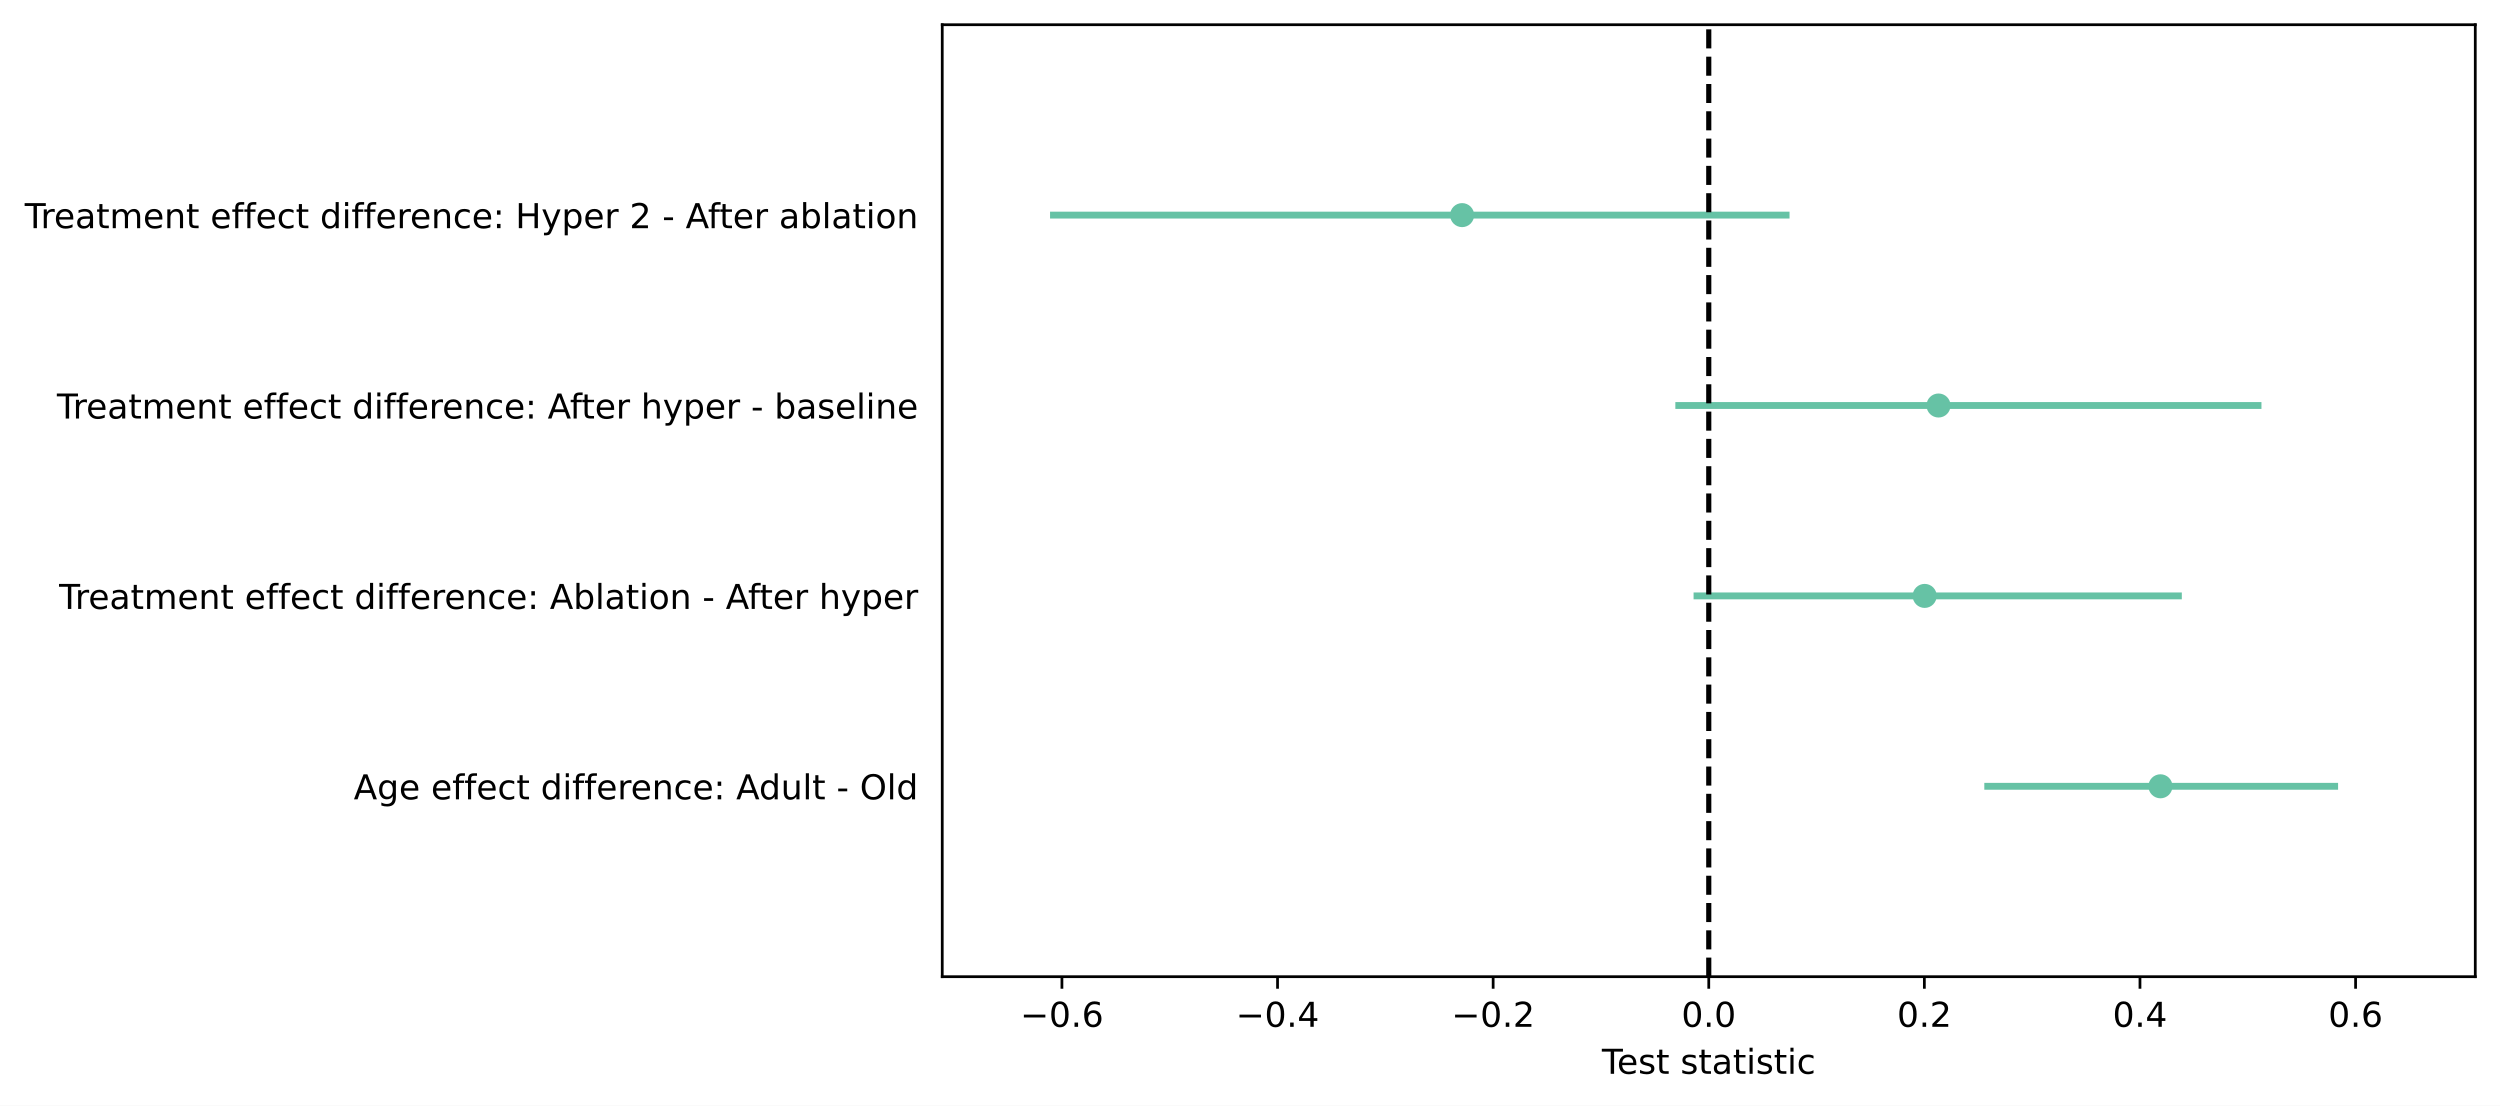
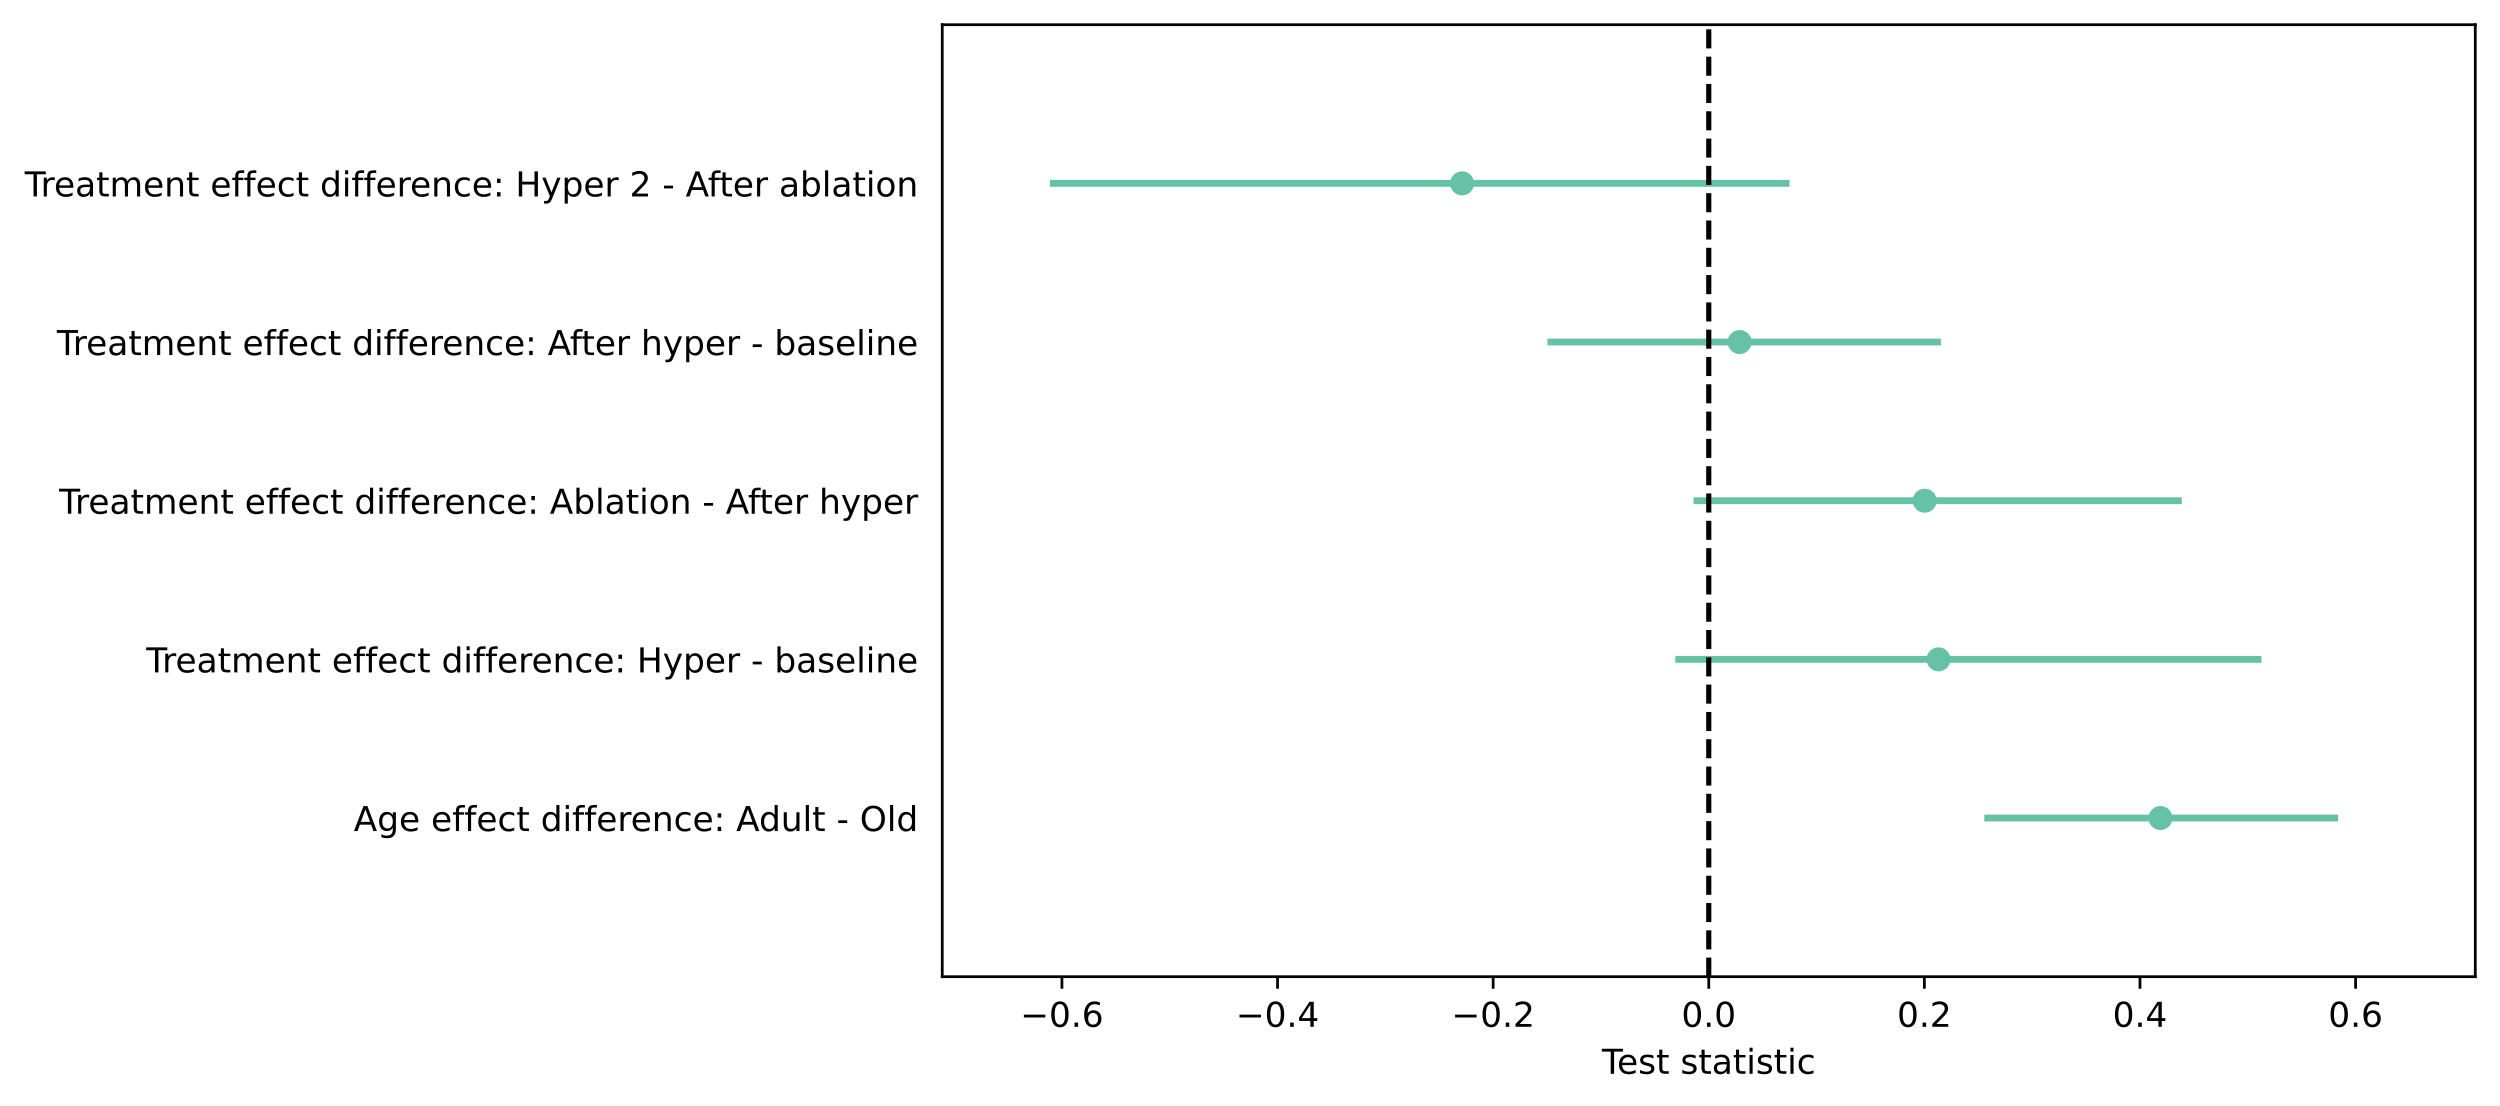
<svg xmlns="http://www.w3.org/2000/svg" xmlns:xlink="http://www.w3.org/1999/xlink" width="727.969pt" height="321.956pt" viewBox="0 0 727.969 321.956" version="1.1">
  <defs>
    <style type="text/css">*{stroke-linejoin: round; stroke-linecap: butt}</style>
  </defs>
  <g id="figure_1">
    <g id="patch_1">
      <path d="M 0 321.956  L 727.969 321.956  L 727.969 0  L 0 0  z " style="fill: #ffffff" />
    </g>
    <g id="axes_1">
      <g id="patch_2">
        <path d="M 274.369 284.4  L 720.769 284.4  L 720.769 7.2  L 274.369 7.2  z " style="fill: #ffffff" />
      </g>
      <g id="matplotlib.axis_1">
        <g id="xtick_1">
          <g id="line2d_1">
            <defs>
-               <path id="m5b03b9fa6b" d="M 0 0  L 0 3.5  " style="stroke: #000000; stroke-width: 0.8" />
+               <path id="m864c9398cb" d="M 0 0  L 0 3.5  " style="stroke: #000000; stroke-width: 0.8" />
            </defs>
            <g>
-               <use xlink:href="#m5b03b9fa6b" x="309.221" y="284.4" style="stroke: #000000; stroke-width: 0.8" />
+               <use xlink:href="#m864c9398cb" x="309.221" y="284.4" style="stroke: #000000; stroke-width: 0.8" />
            </g>
          </g>
          <g id="text_1">
            <g transform="translate(297.0792 298.9984) scale(0.1 -0.1)">
              <defs>
                <path id="DejaVuSans-2212" d="M 678 2272  L 4684 2272  L 4684 1741  L 678 1741  L 678 2272  z " transform="scale(0.015625)" />
                <path id="DejaVuSans-30" d="M 2034 4250  Q 1547 4250 1301 3770  Q 1056 3291 1056 2328  Q 1056 1369 1301 889  Q 1547 409 2034 409  Q 2525 409 2770 889  Q 3016 1369 3016 2328  Q 3016 3291 2770 3770  Q 2525 4250 2034 4250  z M 2034 4750  Q 2819 4750 3233 4129  Q 3647 3509 3647 2328  Q 3647 1150 3233 529  Q 2819 -91 2034 -91  Q 1250 -91 836 529  Q 422 1150 422 2328  Q 422 3509 836 4129  Q 1250 4750 2034 4750  z " transform="scale(0.015625)" />
                <path id="DejaVuSans-2e" d="M 684 794  L 1344 794  L 1344 0  L 684 0  L 684 794  z " transform="scale(0.015625)" />
                <path id="DejaVuSans-36" d="M 2113 2584  Q 1688 2584 1439 2293  Q 1191 2003 1191 1497  Q 1191 994 1439 701  Q 1688 409 2113 409  Q 2538 409 2786 701  Q 3034 994 3034 1497  Q 3034 2003 2786 2293  Q 2538 2584 2113 2584  z M 3366 4563  L 3366 3988  Q 3128 4100 2886 4159  Q 2644 4219 2406 4219  Q 1781 4219 1451 3797  Q 1122 3375 1075 2522  Q 1259 2794 1537 2939  Q 1816 3084 2150 3084  Q 2853 3084 3261 2657  Q 3669 2231 3669 1497  Q 3669 778 3244 343  Q 2819 -91 2113 -91  Q 1303 -91 875 529  Q 447 1150 447 2328  Q 447 3434 972 4092  Q 1497 4750 2381 4750  Q 2619 4750 2861 4703  Q 3103 4656 3366 4563  z " transform="scale(0.015625)" />
              </defs>
              <use xlink:href="#DejaVuSans-2212" />
              <use xlink:href="#DejaVuSans-30" x="83.789" />
              <use xlink:href="#DejaVuSans-2e" x="147.412" />
              <use xlink:href="#DejaVuSans-36" x="179.199" />
            </g>
          </g>
        </g>
        <g id="xtick_2">
          <g id="line2d_2">
            <g>
-               <use xlink:href="#m5b03b9fa6b" x="372.003" y="284.4" style="stroke: #000000; stroke-width: 0.8" />
+               <use xlink:href="#m864c9398cb" x="372.003" y="284.4" style="stroke: #000000; stroke-width: 0.8" />
            </g>
          </g>
          <g id="text_2">
            <g transform="translate(359.8619 298.9984) scale(0.1 -0.1)">
              <defs>
                <path id="DejaVuSans-34" d="M 2419 4116  L 825 1625  L 2419 1625  L 2419 4116  z M 2253 4666  L 3047 4666  L 3047 1625  L 3713 1625  L 3713 1100  L 3047 1100  L 3047 0  L 2419 0  L 2419 1100  L 313 1100  L 313 1709  L 2253 4666  z " transform="scale(0.015625)" />
              </defs>
              <use xlink:href="#DejaVuSans-2212" />
              <use xlink:href="#DejaVuSans-30" x="83.789" />
              <use xlink:href="#DejaVuSans-2e" x="147.412" />
              <use xlink:href="#DejaVuSans-34" x="179.199" />
            </g>
          </g>
        </g>
        <g id="xtick_3">
          <g id="line2d_3">
            <g>
-               <use xlink:href="#m5b03b9fa6b" x="434.786" y="284.4" style="stroke: #000000; stroke-width: 0.8" />
+               <use xlink:href="#m864c9398cb" x="434.786" y="284.4" style="stroke: #000000; stroke-width: 0.8" />
            </g>
          </g>
          <g id="text_3">
            <g transform="translate(422.6446 298.9984) scale(0.1 -0.1)">
              <defs>
                <path id="DejaVuSans-32" d="M 1228 531  L 3431 531  L 3431 0  L 469 0  L 469 531  Q 828 903 1448 1529  Q 2069 2156 2228 2338  Q 2531 2678 2651 2914  Q 2772 3150 2772 3378  Q 2772 3750 2511 3984  Q 2250 4219 1831 4219  Q 1534 4219 1204 4116  Q 875 4013 500 3803  L 500 4441  Q 881 4594 1212 4672  Q 1544 4750 1819 4750  Q 2544 4750 2975 4387  Q 3406 4025 3406 3419  Q 3406 3131 3298 2873  Q 3191 2616 2906 2266  Q 2828 2175 2409 1742  Q 1991 1309 1228 531  z " transform="scale(0.015625)" />
              </defs>
              <use xlink:href="#DejaVuSans-2212" />
              <use xlink:href="#DejaVuSans-30" x="83.789" />
              <use xlink:href="#DejaVuSans-2e" x="147.412" />
              <use xlink:href="#DejaVuSans-32" x="179.199" />
            </g>
          </g>
        </g>
        <g id="xtick_4">
          <g id="line2d_4">
            <g>
-               <use xlink:href="#m5b03b9fa6b" x="497.569" y="284.4" style="stroke: #000000; stroke-width: 0.8" />
+               <use xlink:href="#m864c9398cb" x="497.569" y="284.4" style="stroke: #000000; stroke-width: 0.8" />
            </g>
          </g>
          <g id="text_4">
            <g transform="translate(489.6172 298.9984) scale(0.1 -0.1)">
              <use xlink:href="#DejaVuSans-30" />
              <use xlink:href="#DejaVuSans-2e" x="63.623" />
              <use xlink:href="#DejaVuSans-30" x="95.41" />
            </g>
          </g>
        </g>
        <g id="xtick_5">
          <g id="line2d_5">
            <g>
-               <use xlink:href="#m5b03b9fa6b" x="560.351" y="284.4" style="stroke: #000000; stroke-width: 0.8" />
+               <use xlink:href="#m864c9398cb" x="560.351" y="284.4" style="stroke: #000000; stroke-width: 0.8" />
            </g>
          </g>
          <g id="text_5">
            <g transform="translate(552.3999 298.9984) scale(0.1 -0.1)">
              <use xlink:href="#DejaVuSans-30" />
              <use xlink:href="#DejaVuSans-2e" x="63.623" />
              <use xlink:href="#DejaVuSans-32" x="95.41" />
            </g>
          </g>
        </g>
        <g id="xtick_6">
          <g id="line2d_6">
            <g>
-               <use xlink:href="#m5b03b9fa6b" x="623.134" y="284.4" style="stroke: #000000; stroke-width: 0.8" />
+               <use xlink:href="#m864c9398cb" x="623.134" y="284.4" style="stroke: #000000; stroke-width: 0.8" />
            </g>
          </g>
          <g id="text_6">
            <g transform="translate(615.1826 298.9984) scale(0.1 -0.1)">
              <use xlink:href="#DejaVuSans-30" />
              <use xlink:href="#DejaVuSans-2e" x="63.623" />
              <use xlink:href="#DejaVuSans-34" x="95.41" />
            </g>
          </g>
        </g>
        <g id="xtick_7">
          <g id="line2d_7">
            <g>
-               <use xlink:href="#m5b03b9fa6b" x="685.917" y="284.4" style="stroke: #000000; stroke-width: 0.8" />
+               <use xlink:href="#m864c9398cb" x="685.917" y="284.4" style="stroke: #000000; stroke-width: 0.8" />
            </g>
          </g>
          <g id="text_7">
            <g transform="translate(677.9654 298.9984) scale(0.1 -0.1)">
              <use xlink:href="#DejaVuSans-30" />
              <use xlink:href="#DejaVuSans-2e" x="63.623" />
              <use xlink:href="#DejaVuSans-36" x="95.41" />
            </g>
          </g>
        </g>
        <g id="text_8">
          <g transform="translate(466.4531 312.6766) scale(0.1 -0.1)">
            <defs>
              <path id="DejaVuSans-54" d="M -19 4666  L 3928 4666  L 3928 4134  L 2272 4134  L 2272 0  L 1638 0  L 1638 4134  L -19 4134  L -19 4666  z " transform="scale(0.015625)" />
              <path id="DejaVuSans-65" d="M 3597 1894  L 3597 1613  L 953 1613  Q 991 1019 1311 708  Q 1631 397 2203 397  Q 2534 397 2845 478  Q 3156 559 3463 722  L 3463 178  Q 3153 47 2828 -22  Q 2503 -91 2169 -91  Q 1331 -91 842 396  Q 353 884 353 1716  Q 353 2575 817 3079  Q 1281 3584 2069 3584  Q 2775 3584 3186 3129  Q 3597 2675 3597 1894  z M 3022 2063  Q 3016 2534 2758 2815  Q 2500 3097 2075 3097  Q 1594 3097 1305 2825  Q 1016 2553 972 2059  L 3022 2063  z " transform="scale(0.015625)" />
              <path id="DejaVuSans-73" d="M 2834 3397  L 2834 2853  Q 2591 2978 2328 3040  Q 2066 3103 1784 3103  Q 1356 3103 1142 2972  Q 928 2841 928 2578  Q 928 2378 1081 2264  Q 1234 2150 1697 2047  L 1894 2003  Q 2506 1872 2764 1633  Q 3022 1394 3022 966  Q 3022 478 2636 193  Q 2250 -91 1575 -91  Q 1294 -91 989 -36  Q 684 19 347 128  L 347 722  Q 666 556 975 473  Q 1284 391 1588 391  Q 1994 391 2212 530  Q 2431 669 2431 922  Q 2431 1156 2273 1281  Q 2116 1406 1581 1522  L 1381 1569  Q 847 1681 609 1914  Q 372 2147 372 2553  Q 372 3047 722 3315  Q 1072 3584 1716 3584  Q 2034 3584 2315 3537  Q 2597 3491 2834 3397  z " transform="scale(0.015625)" />
              <path id="DejaVuSans-74" d="M 1172 4494  L 1172 3500  L 2356 3500  L 2356 3053  L 1172 3053  L 1172 1153  Q 1172 725 1289 603  Q 1406 481 1766 481  L 2356 481  L 2356 0  L 1766 0  Q 1100 0 847 248  Q 594 497 594 1153  L 594 3053  L 172 3053  L 172 3500  L 594 3500  L 594 4494  L 1172 4494  z " transform="scale(0.015625)" />
              <path id="DejaVuSans-20" transform="scale(0.015625)" />
              <path id="DejaVuSans-61" d="M 2194 1759  Q 1497 1759 1228 1600  Q 959 1441 959 1056  Q 959 750 1161 570  Q 1363 391 1709 391  Q 2188 391 2477 730  Q 2766 1069 2766 1631  L 2766 1759  L 2194 1759  z M 3341 1997  L 3341 0  L 2766 0  L 2766 531  Q 2569 213 2275 61  Q 1981 -91 1556 -91  Q 1019 -91 701 211  Q 384 513 384 1019  Q 384 1609 779 1909  Q 1175 2209 1959 2209  L 2766 2209  L 2766 2266  Q 2766 2663 2505 2880  Q 2244 3097 1772 3097  Q 1472 3097 1187 3025  Q 903 2953 641 2809  L 641 3341  Q 956 3463 1253 3523  Q 1550 3584 1831 3584  Q 2591 3584 2966 3190  Q 3341 2797 3341 1997  z " transform="scale(0.015625)" />
              <path id="DejaVuSans-69" d="M 603 3500  L 1178 3500  L 1178 0  L 603 0  L 603 3500  z M 603 4863  L 1178 4863  L 1178 4134  L 603 4134  L 603 4863  z " transform="scale(0.015625)" />
              <path id="DejaVuSans-63" d="M 3122 3366  L 3122 2828  Q 2878 2963 2633 3030  Q 2388 3097 2138 3097  Q 1578 3097 1268 2742  Q 959 2388 959 1747  Q 959 1106 1268 751  Q 1578 397 2138 397  Q 2388 397 2633 464  Q 2878 531 3122 666  L 3122 134  Q 2881 22 2623 -34  Q 2366 -91 2075 -91  Q 1284 -91 818 406  Q 353 903 353 1747  Q 353 2603 823 3093  Q 1294 3584 2113 3584  Q 2378 3584 2631 3529  Q 2884 3475 3122 3366  z " transform="scale(0.015625)" />
            </defs>
            <use xlink:href="#DejaVuSans-54" />
            <use xlink:href="#DejaVuSans-65" x="44.084" />
            <use xlink:href="#DejaVuSans-73" x="105.607" />
            <use xlink:href="#DejaVuSans-74" x="157.707" />
            <use xlink:href="#DejaVuSans-20" x="196.916" />
            <use xlink:href="#DejaVuSans-73" x="228.703" />
            <use xlink:href="#DejaVuSans-74" x="280.803" />
            <use xlink:href="#DejaVuSans-61" x="320.012" />
            <use xlink:href="#DejaVuSans-74" x="381.291" />
            <use xlink:href="#DejaVuSans-69" x="420.5" />
            <use xlink:href="#DejaVuSans-73" x="448.283" />
            <use xlink:href="#DejaVuSans-74" x="500.383" />
            <use xlink:href="#DejaVuSans-69" x="539.592" />
            <use xlink:href="#DejaVuSans-63" x="567.375" />
          </g>
        </g>
      </g>
      <g id="matplotlib.axis_2">
        <g id="ytick_1" />
        <g id="ytick_2">
          <g id="text_9">
-             <g transform="translate(102.9969 232.7592) scale(0.1 -0.1)">
+             <g transform="translate(102.9969 241.9992) scale(0.1 -0.1)">
              <defs>
                <path id="DejaVuSans-41" d="M 2188 4044  L 1331 1722  L 3047 1722  L 2188 4044  z M 1831 4666  L 2547 4666  L 4325 0  L 3669 0  L 3244 1197  L 1141 1197  L 716 0  L 50 0  L 1831 4666  z " transform="scale(0.015625)" />
                <path id="DejaVuSans-67" d="M 2906 1791  Q 2906 2416 2648 2759  Q 2391 3103 1925 3103  Q 1463 3103 1205 2759  Q 947 2416 947 1791  Q 947 1169 1205 825  Q 1463 481 1925 481  Q 2391 481 2648 825  Q 2906 1169 2906 1791  z M 3481 434  Q 3481 -459 3084 -895  Q 2688 -1331 1869 -1331  Q 1566 -1331 1297 -1286  Q 1028 -1241 775 -1147  L 775 -588  Q 1028 -725 1275 -790  Q 1522 -856 1778 -856  Q 2344 -856 2625 -561  Q 2906 -266 2906 331  L 2906 616  Q 2728 306 2450 153  Q 2172 0 1784 0  Q 1141 0 747 490  Q 353 981 353 1791  Q 353 2603 747 3093  Q 1141 3584 1784 3584  Q 2172 3584 2450 3431  Q 2728 3278 2906 2969  L 2906 3500  L 3481 3500  L 3481 434  z " transform="scale(0.015625)" />
                <path id="DejaVuSans-66" d="M 2375 4863  L 2375 4384  L 1825 4384  Q 1516 4384 1395 4259  Q 1275 4134 1275 3809  L 1275 3500  L 2222 3500  L 2222 3053  L 1275 3053  L 1275 0  L 697 0  L 697 3053  L 147 3053  L 147 3500  L 697 3500  L 697 3744  Q 697 4328 969 4595  Q 1241 4863 1831 4863  L 2375 4863  z " transform="scale(0.015625)" />
                <path id="DejaVuSans-64" d="M 2906 2969  L 2906 4863  L 3481 4863  L 3481 0  L 2906 0  L 2906 525  Q 2725 213 2448 61  Q 2172 -91 1784 -91  Q 1150 -91 751 415  Q 353 922 353 1747  Q 353 2572 751 3078  Q 1150 3584 1784 3584  Q 2172 3584 2448 3432  Q 2725 3281 2906 2969  z M 947 1747  Q 947 1113 1208 752  Q 1469 391 1925 391  Q 2381 391 2643 752  Q 2906 1113 2906 1747  Q 2906 2381 2643 2742  Q 2381 3103 1925 3103  Q 1469 3103 1208 2742  Q 947 2381 947 1747  z " transform="scale(0.015625)" />
                <path id="DejaVuSans-72" d="M 2631 2963  Q 2534 3019 2420 3045  Q 2306 3072 2169 3072  Q 1681 3072 1420 2755  Q 1159 2438 1159 1844  L 1159 0  L 581 0  L 581 3500  L 1159 3500  L 1159 2956  Q 1341 3275 1631 3429  Q 1922 3584 2338 3584  Q 2397 3584 2469 3576  Q 2541 3569 2628 3553  L 2631 2963  z " transform="scale(0.015625)" />
                <path id="DejaVuSans-6e" d="M 3513 2113  L 3513 0  L 2938 0  L 2938 2094  Q 2938 2591 2744 2837  Q 2550 3084 2163 3084  Q 1697 3084 1428 2787  Q 1159 2491 1159 1978  L 1159 0  L 581 0  L 581 3500  L 1159 3500  L 1159 2956  Q 1366 3272 1645 3428  Q 1925 3584 2291 3584  Q 2894 3584 3203 3211  Q 3513 2838 3513 2113  z " transform="scale(0.015625)" />
                <path id="DejaVuSans-3a" d="M 750 794  L 1409 794  L 1409 0  L 750 0  L 750 794  z M 750 3309  L 1409 3309  L 1409 2516  L 750 2516  L 750 3309  z " transform="scale(0.015625)" />
                <path id="DejaVuSans-75" d="M 544 1381  L 544 3500  L 1119 3500  L 1119 1403  Q 1119 906 1312 657  Q 1506 409 1894 409  Q 2359 409 2629 706  Q 2900 1003 2900 1516  L 2900 3500  L 3475 3500  L 3475 0  L 2900 0  L 2900 538  Q 2691 219 2414 64  Q 2138 -91 1772 -91  Q 1169 -91 856 284  Q 544 659 544 1381  z M 1991 3584  L 1991 3584  z " transform="scale(0.015625)" />
                <path id="DejaVuSans-6c" d="M 603 4863  L 1178 4863  L 1178 0  L 603 0  L 603 4863  z " transform="scale(0.015625)" />
                <path id="DejaVuSans-2d" d="M 313 2009  L 1997 2009  L 1997 1497  L 313 1497  L 313 2009  z " transform="scale(0.015625)" />
                <path id="DejaVuSans-4f" d="M 2522 4238  Q 1834 4238 1429 3725  Q 1025 3213 1025 2328  Q 1025 1447 1429 934  Q 1834 422 2522 422  Q 3209 422 3611 934  Q 4013 1447 4013 2328  Q 4013 3213 3611 3725  Q 3209 4238 2522 4238  z M 2522 4750  Q 3503 4750 4090 4092  Q 4678 3434 4678 2328  Q 4678 1225 4090 567  Q 3503 -91 2522 -91  Q 1538 -91 948 565  Q 359 1222 359 2328  Q 359 3434 948 4092  Q 1538 4750 2522 4750  z " transform="scale(0.015625)" />
              </defs>
              <use xlink:href="#DejaVuSans-41" />
              <use xlink:href="#DejaVuSans-67" x="68.408" />
              <use xlink:href="#DejaVuSans-65" x="131.885" />
              <use xlink:href="#DejaVuSans-20" x="193.408" />
              <use xlink:href="#DejaVuSans-65" x="225.195" />
              <use xlink:href="#DejaVuSans-66" x="286.719" />
              <use xlink:href="#DejaVuSans-66" x="321.924" />
              <use xlink:href="#DejaVuSans-65" x="357.129" />
              <use xlink:href="#DejaVuSans-63" x="418.652" />
              <use xlink:href="#DejaVuSans-74" x="473.633" />
              <use xlink:href="#DejaVuSans-20" x="512.842" />
              <use xlink:href="#DejaVuSans-64" x="544.629" />
              <use xlink:href="#DejaVuSans-69" x="608.105" />
              <use xlink:href="#DejaVuSans-66" x="635.889" />
              <use xlink:href="#DejaVuSans-66" x="671.094" />
              <use xlink:href="#DejaVuSans-65" x="706.299" />
              <use xlink:href="#DejaVuSans-72" x="767.822" />
              <use xlink:href="#DejaVuSans-65" x="806.686" />
              <use xlink:href="#DejaVuSans-6e" x="868.209" />
              <use xlink:href="#DejaVuSans-63" x="931.588" />
              <use xlink:href="#DejaVuSans-65" x="986.568" />
              <use xlink:href="#DejaVuSans-3a" x="1048.092" />
              <use xlink:href="#DejaVuSans-20" x="1081.783" />
              <use xlink:href="#DejaVuSans-41" x="1113.57" />
              <use xlink:href="#DejaVuSans-64" x="1180.229" />
              <use xlink:href="#DejaVuSans-75" x="1243.705" />
              <use xlink:href="#DejaVuSans-6c" x="1307.084" />
              <use xlink:href="#DejaVuSans-74" x="1334.867" />
              <use xlink:href="#DejaVuSans-20" x="1374.076" />
              <use xlink:href="#DejaVuSans-2d" x="1405.863" />
              <use xlink:href="#DejaVuSans-20" x="1441.947" />
              <use xlink:href="#DejaVuSans-4f" x="1473.734" />
              <use xlink:href="#DejaVuSans-6c" x="1552.445" />
              <use xlink:href="#DejaVuSans-64" x="1580.229" />
            </g>
          </g>
        </g>
        <g id="ytick_3">
          <g id="text_10">
-             <g transform="translate(17.21094 177.3192) scale(0.1 -0.1)">
+             <g transform="translate(42.57812 195.7992) scale(0.1 -0.1)">
              <defs>
                <path id="DejaVuSans-6d" d="M 3328 2828  Q 3544 3216 3844 3400  Q 4144 3584 4550 3584  Q 5097 3584 5394 3201  Q 5691 2819 5691 2113  L 5691 0  L 5113 0  L 5113 2094  Q 5113 2597 4934 2840  Q 4756 3084 4391 3084  Q 3944 3084 3684 2787  Q 3425 2491 3425 1978  L 3425 0  L 2847 0  L 2847 2094  Q 2847 2600 2669 2842  Q 2491 3084 2119 3084  Q 1678 3084 1418 2786  Q 1159 2488 1159 1978  L 1159 0  L 581 0  L 581 3500  L 1159 3500  L 1159 2956  Q 1356 3278 1631 3431  Q 1906 3584 2284 3584  Q 2666 3584 2933 3390  Q 3200 3197 3328 2828  z " transform="scale(0.015625)" />
+                 <path id="DejaVuSans-48" d="M 628 4666  L 1259 4666  L 1259 2753  L 3553 2753  L 3553 4666  L 4184 4666  L 4184 0  L 3553 0  L 3553 2222  L 1259 2222  L 1259 0  L 628 0  L 628 4666  z " transform="scale(0.015625)" />
+                 <path id="DejaVuSans-79" d="M 2059 -325  Q 1816 -950 1584 -1140  Q 1353 -1331 966 -1331  L 506 -1331  L 506 -850  L 844 -850  Q 1081 -850 1212 -737  Q 1344 -625 1503 -206  L 1606 56  L 191 3500  L 800 3500  L 1894 763  L 2988 3500  L 3597 3500  L 2059 -325  z " transform="scale(0.015625)" />
+                 <path id="DejaVuSans-70" d="M 1159 525  L 1159 -1331  L 581 -1331  L 581 3500  L 1159 3500  L 1159 2969  Q 1341 3281 1617 3432  Q 1894 3584 2278 3584  Q 2916 3584 3314 3078  Q 3713 2572 3713 1747  Q 3713 922 3314 415  Q 2916 -91 2278 -91  Q 1894 -91 1617 61  Q 1341 213 1159 525  z M 3116 1747  Q 3116 2381 2855 2742  Q 2594 3103 2138 3103  Q 1681 3103 1420 2742  Q 1159 2381 1159 1747  Q 1159 1113 1420 752  Q 1681 391 2138 391  Q 2594 391 2855 752  Q 3116 1113 3116 1747  z " transform="scale(0.015625)" />
                <path id="DejaVuSans-62" d="M 3116 1747  Q 3116 2381 2855 2742  Q 2594 3103 2138 3103  Q 1681 3103 1420 2742  Q 1159 2381 1159 1747  Q 1159 1113 1420 752  Q 1681 391 2138 391  Q 2594 391 2855 752  Q 3116 1113 3116 1747  z M 1159 2969  Q 1341 3281 1617 3432  Q 1894 3584 2278 3584  Q 2916 3584 3314 3078  Q 3713 2572 3713 1747  Q 3713 922 3314 415  Q 2916 -91 2278 -91  Q 1894 -91 1617 61  Q 1341 213 1159 525  L 1159 0  L 581 0  L 581 4863  L 1159 4863  L 1159 2969  z " transform="scale(0.015625)" />
+               </defs>
+               <use xlink:href="#DejaVuSans-54" />
+               <use xlink:href="#DejaVuSans-72" x="46.334" />
+               <use xlink:href="#DejaVuSans-65" x="85.197" />
+               <use xlink:href="#DejaVuSans-61" x="146.721" />
+               <use xlink:href="#DejaVuSans-74" x="208" />
+               <use xlink:href="#DejaVuSans-6d" x="247.209" />
+               <use xlink:href="#DejaVuSans-65" x="344.621" />
+               <use xlink:href="#DejaVuSans-6e" x="406.145" />
+               <use xlink:href="#DejaVuSans-74" x="469.523" />
+               <use xlink:href="#DejaVuSans-20" x="508.732" />
+               <use xlink:href="#DejaVuSans-65" x="540.52" />
+               <use xlink:href="#DejaVuSans-66" x="602.043" />
+               <use xlink:href="#DejaVuSans-66" x="637.248" />
+               <use xlink:href="#DejaVuSans-65" x="672.453" />
+               <use xlink:href="#DejaVuSans-63" x="733.977" />
+               <use xlink:href="#DejaVuSans-74" x="788.957" />
+               <use xlink:href="#DejaVuSans-20" x="828.166" />
+               <use xlink:href="#DejaVuSans-64" x="859.953" />
+               <use xlink:href="#DejaVuSans-69" x="923.43" />
+               <use xlink:href="#DejaVuSans-66" x="951.213" />
+               <use xlink:href="#DejaVuSans-66" x="986.418" />
+               <use xlink:href="#DejaVuSans-65" x="1021.623" />
+               <use xlink:href="#DejaVuSans-72" x="1083.146" />
+               <use xlink:href="#DejaVuSans-65" x="1122.01" />
+               <use xlink:href="#DejaVuSans-6e" x="1183.533" />
+               <use xlink:href="#DejaVuSans-63" x="1246.912" />
+               <use xlink:href="#DejaVuSans-65" x="1301.893" />
+               <use xlink:href="#DejaVuSans-3a" x="1363.416" />
+               <use xlink:href="#DejaVuSans-20" x="1397.107" />
+               <use xlink:href="#DejaVuSans-48" x="1428.895" />
+               <use xlink:href="#DejaVuSans-79" x="1504.09" />
+               <use xlink:href="#DejaVuSans-70" x="1563.27" />
+               <use xlink:href="#DejaVuSans-65" x="1626.746" />
+               <use xlink:href="#DejaVuSans-72" x="1688.27" />
+               <use xlink:href="#DejaVuSans-20" x="1729.383" />
+               <use xlink:href="#DejaVuSans-2d" x="1761.17" />
+               <use xlink:href="#DejaVuSans-20" x="1797.254" />
+               <use xlink:href="#DejaVuSans-62" x="1829.041" />
+               <use xlink:href="#DejaVuSans-61" x="1892.518" />
+               <use xlink:href="#DejaVuSans-73" x="1953.797" />
+               <use xlink:href="#DejaVuSans-65" x="2005.896" />
+               <use xlink:href="#DejaVuSans-6c" x="2067.42" />
+               <use xlink:href="#DejaVuSans-69" x="2095.203" />
+               <use xlink:href="#DejaVuSans-6e" x="2122.986" />
+               <use xlink:href="#DejaVuSans-65" x="2186.365" />
+             </g>
+           </g>
+         </g>
+         <g id="ytick_4">
+           <g id="text_11">
+             <g transform="translate(17.21094 149.5992) scale(0.1 -0.1)">
+               <defs>
                <path id="DejaVuSans-6f" d="M 1959 3097  Q 1497 3097 1228 2736  Q 959 2375 959 1747  Q 959 1119 1226 758  Q 1494 397 1959 397  Q 2419 397 2687 759  Q 2956 1122 2956 1747  Q 2956 2369 2687 2733  Q 2419 3097 1959 3097  z M 1959 3584  Q 2709 3584 3137 3096  Q 3566 2609 3566 1747  Q 3566 888 3137 398  Q 2709 -91 1959 -91  Q 1206 -91 779 398  Q 353 888 353 1747  Q 353 2609 779 3096  Q 1206 3584 1959 3584  z " transform="scale(0.015625)" />
                <path id="DejaVuSans-68" d="M 3513 2113  L 3513 0  L 2938 0  L 2938 2094  Q 2938 2591 2744 2837  Q 2550 3084 2163 3084  Q 1697 3084 1428 2787  Q 1159 2491 1159 1978  L 1159 0  L 581 0  L 581 4863  L 1159 4863  L 1159 2956  Q 1366 3272 1645 3428  Q 1925 3584 2291 3584  Q 2894 3584 3203 3211  Q 3513 2838 3513 2113  z " transform="scale(0.015625)" />
-                 <path id="DejaVuSans-79" d="M 2059 -325  Q 1816 -950 1584 -1140  Q 1353 -1331 966 -1331  L 506 -1331  L 506 -850  L 844 -850  Q 1081 -850 1212 -737  Q 1344 -625 1503 -206  L 1606 56  L 191 3500  L 800 3500  L 1894 763  L 2988 3500  L 3597 3500  L 2059 -325  z " transform="scale(0.015625)" />
-                 <path id="DejaVuSans-70" d="M 1159 525  L 1159 -1331  L 581 -1331  L 581 3500  L 1159 3500  L 1159 2969  Q 1341 3281 1617 3432  Q 1894 3584 2278 3584  Q 2916 3584 3314 3078  Q 3713 2572 3713 1747  Q 3713 922 3314 415  Q 2916 -91 2278 -91  Q 1894 -91 1617 61  Q 1341 213 1159 525  z M 3116 1747  Q 3116 2381 2855 2742  Q 2594 3103 2138 3103  Q 1681 3103 1420 2742  Q 1159 2381 1159 1747  Q 1159 1113 1420 752  Q 1681 391 2138 391  Q 2594 391 2855 752  Q 3116 1113 3116 1747  z " transform="scale(0.015625)" />
              </defs>
              <use xlink:href="#DejaVuSans-54" />
              <use xlink:href="#DejaVuSans-72" x="46.334" />
              <use xlink:href="#DejaVuSans-65" x="85.197" />
              <use xlink:href="#DejaVuSans-61" x="146.721" />
              <use xlink:href="#DejaVuSans-74" x="208" />
              <use xlink:href="#DejaVuSans-6d" x="247.209" />
              <use xlink:href="#DejaVuSans-65" x="344.621" />
              <use xlink:href="#DejaVuSans-6e" x="406.145" />
              <use xlink:href="#DejaVuSans-74" x="469.523" />
              <use xlink:href="#DejaVuSans-20" x="508.732" />
              <use xlink:href="#DejaVuSans-65" x="540.52" />
              <use xlink:href="#DejaVuSans-66" x="602.043" />
              <use xlink:href="#DejaVuSans-66" x="637.248" />
              <use xlink:href="#DejaVuSans-65" x="672.453" />
              <use xlink:href="#DejaVuSans-63" x="733.977" />
              <use xlink:href="#DejaVuSans-74" x="788.957" />
              <use xlink:href="#DejaVuSans-20" x="828.166" />
              <use xlink:href="#DejaVuSans-64" x="859.953" />
              <use xlink:href="#DejaVuSans-69" x="923.43" />
              <use xlink:href="#DejaVuSans-66" x="951.213" />
              <use xlink:href="#DejaVuSans-66" x="986.418" />
              <use xlink:href="#DejaVuSans-65" x="1021.623" />
              <use xlink:href="#DejaVuSans-72" x="1083.146" />
              <use xlink:href="#DejaVuSans-65" x="1122.01" />
              <use xlink:href="#DejaVuSans-6e" x="1183.533" />
              <use xlink:href="#DejaVuSans-63" x="1246.912" />
              <use xlink:href="#DejaVuSans-65" x="1301.893" />
              <use xlink:href="#DejaVuSans-3a" x="1363.416" />
              <use xlink:href="#DejaVuSans-20" x="1397.107" />
              <use xlink:href="#DejaVuSans-41" x="1428.895" />
              <use xlink:href="#DejaVuSans-62" x="1497.303" />
              <use xlink:href="#DejaVuSans-6c" x="1560.779" />
              <use xlink:href="#DejaVuSans-61" x="1588.562" />
              <use xlink:href="#DejaVuSans-74" x="1649.842" />
              <use xlink:href="#DejaVuSans-69" x="1689.051" />
              <use xlink:href="#DejaVuSans-6f" x="1716.834" />
              <use xlink:href="#DejaVuSans-6e" x="1778.016" />
              <use xlink:href="#DejaVuSans-20" x="1841.395" />
              <use xlink:href="#DejaVuSans-2d" x="1873.182" />
              <use xlink:href="#DejaVuSans-20" x="1909.266" />
              <use xlink:href="#DejaVuSans-41" x="1941.053" />
              <use xlink:href="#DejaVuSans-66" x="2005.836" />
              <use xlink:href="#DejaVuSans-74" x="2039.291" />
              <use xlink:href="#DejaVuSans-65" x="2078.5" />
              <use xlink:href="#DejaVuSans-72" x="2140.023" />
              <use xlink:href="#DejaVuSans-20" x="2181.137" />
              <use xlink:href="#DejaVuSans-68" x="2212.924" />
              <use xlink:href="#DejaVuSans-79" x="2276.303" />
              <use xlink:href="#DejaVuSans-70" x="2335.482" />
              <use xlink:href="#DejaVuSans-65" x="2398.959" />
              <use xlink:href="#DejaVuSans-72" x="2460.482" />
            </g>
          </g>
        </g>
-         <g id="ytick_4">
-           <g id="text_11">
-             <g transform="translate(16.575 121.8792) scale(0.1 -0.1)">
+         <g id="ytick_5">
+           <g id="text_12">
+             <g transform="translate(16.575 103.3992) scale(0.1 -0.1)">
              <use xlink:href="#DejaVuSans-54" />
              <use xlink:href="#DejaVuSans-72" x="46.334" />
              <use xlink:href="#DejaVuSans-65" x="85.197" />
              <use xlink:href="#DejaVuSans-61" x="146.721" />
              <use xlink:href="#DejaVuSans-74" x="208" />
              <use xlink:href="#DejaVuSans-6d" x="247.209" />
              <use xlink:href="#DejaVuSans-65" x="344.621" />
              <use xlink:href="#DejaVuSans-6e" x="406.145" />
              <use xlink:href="#DejaVuSans-74" x="469.523" />
              <use xlink:href="#DejaVuSans-20" x="508.732" />
              <use xlink:href="#DejaVuSans-65" x="540.52" />
              <use xlink:href="#DejaVuSans-66" x="602.043" />
              <use xlink:href="#DejaVuSans-66" x="637.248" />
              <use xlink:href="#DejaVuSans-65" x="672.453" />
              <use xlink:href="#DejaVuSans-63" x="733.977" />
              <use xlink:href="#DejaVuSans-74" x="788.957" />
              <use xlink:href="#DejaVuSans-20" x="828.166" />
              <use xlink:href="#DejaVuSans-64" x="859.953" />
              <use xlink:href="#DejaVuSans-69" x="923.43" />
              <use xlink:href="#DejaVuSans-66" x="951.213" />
              <use xlink:href="#DejaVuSans-66" x="986.418" />
              <use xlink:href="#DejaVuSans-65" x="1021.623" />
              <use xlink:href="#DejaVuSans-72" x="1083.146" />
              <use xlink:href="#DejaVuSans-65" x="1122.01" />
              <use xlink:href="#DejaVuSans-6e" x="1183.533" />
              <use xlink:href="#DejaVuSans-63" x="1246.912" />
              <use xlink:href="#DejaVuSans-65" x="1301.893" />
              <use xlink:href="#DejaVuSans-3a" x="1363.416" />
              <use xlink:href="#DejaVuSans-20" x="1397.107" />
              <use xlink:href="#DejaVuSans-41" x="1428.895" />
              <use xlink:href="#DejaVuSans-66" x="1493.678" />
              <use xlink:href="#DejaVuSans-74" x="1527.133" />
              <use xlink:href="#DejaVuSans-65" x="1566.342" />
              <use xlink:href="#DejaVuSans-72" x="1627.865" />
              <use xlink:href="#DejaVuSans-20" x="1668.979" />
              <use xlink:href="#DejaVuSans-68" x="1700.766" />
              <use xlink:href="#DejaVuSans-79" x="1764.145" />
              <use xlink:href="#DejaVuSans-70" x="1823.324" />
              <use xlink:href="#DejaVuSans-65" x="1886.801" />
              <use xlink:href="#DejaVuSans-72" x="1948.324" />
              <use xlink:href="#DejaVuSans-20" x="1989.438" />
              <use xlink:href="#DejaVuSans-2d" x="2021.225" />
              <use xlink:href="#DejaVuSans-20" x="2057.309" />
              <use xlink:href="#DejaVuSans-62" x="2089.096" />
              <use xlink:href="#DejaVuSans-61" x="2152.572" />
              <use xlink:href="#DejaVuSans-73" x="2213.852" />
              <use xlink:href="#DejaVuSans-65" x="2265.951" />
              <use xlink:href="#DejaVuSans-6c" x="2327.475" />
              <use xlink:href="#DejaVuSans-69" x="2355.258" />
              <use xlink:href="#DejaVuSans-6e" x="2383.041" />
              <use xlink:href="#DejaVuSans-65" x="2446.42" />
            </g>
          </g>
        </g>
-         <g id="ytick_5">
-           <g id="text_12">
-             <g transform="translate(7.2 66.43922) scale(0.1 -0.1)">
-               <defs>
-                 <path id="DejaVuSans-48" d="M 628 4666  L 1259 4666  L 1259 2753  L 3553 2753  L 3553 4666  L 4184 4666  L 4184 0  L 3553 0  L 3553 2222  L 1259 2222  L 1259 0  L 628 0  L 628 4666  z " transform="scale(0.015625)" />
-               </defs>
+         <g id="ytick_6">
+           <g id="text_13">
+             <g transform="translate(7.2 57.19922) scale(0.1 -0.1)">
              <use xlink:href="#DejaVuSans-54" />
              <use xlink:href="#DejaVuSans-72" x="46.334" />
              <use xlink:href="#DejaVuSans-65" x="85.197" />
              <use xlink:href="#DejaVuSans-61" x="146.721" />
              <use xlink:href="#DejaVuSans-74" x="208" />
              <use xlink:href="#DejaVuSans-6d" x="247.209" />
              <use xlink:href="#DejaVuSans-65" x="344.621" />
              <use xlink:href="#DejaVuSans-6e" x="406.145" />
              <use xlink:href="#DejaVuSans-74" x="469.523" />
              <use xlink:href="#DejaVuSans-20" x="508.732" />
              <use xlink:href="#DejaVuSans-65" x="540.52" />
              <use xlink:href="#DejaVuSans-66" x="602.043" />
              <use xlink:href="#DejaVuSans-66" x="637.248" />
              <use xlink:href="#DejaVuSans-65" x="672.453" />
              <use xlink:href="#DejaVuSans-63" x="733.977" />
              <use xlink:href="#DejaVuSans-74" x="788.957" />
              <use xlink:href="#DejaVuSans-20" x="828.166" />
              <use xlink:href="#DejaVuSans-64" x="859.953" />
              <use xlink:href="#DejaVuSans-69" x="923.43" />
              <use xlink:href="#DejaVuSans-66" x="951.213" />
              <use xlink:href="#DejaVuSans-66" x="986.418" />
              <use xlink:href="#DejaVuSans-65" x="1021.623" />
              <use xlink:href="#DejaVuSans-72" x="1083.146" />
              <use xlink:href="#DejaVuSans-65" x="1122.01" />
              <use xlink:href="#DejaVuSans-6e" x="1183.533" />
              <use xlink:href="#DejaVuSans-63" x="1246.912" />
              <use xlink:href="#DejaVuSans-65" x="1301.893" />
              <use xlink:href="#DejaVuSans-3a" x="1363.416" />
              <use xlink:href="#DejaVuSans-20" x="1397.107" />
              <use xlink:href="#DejaVuSans-48" x="1428.895" />
              <use xlink:href="#DejaVuSans-79" x="1504.09" />
              <use xlink:href="#DejaVuSans-70" x="1563.27" />
              <use xlink:href="#DejaVuSans-65" x="1626.746" />
              <use xlink:href="#DejaVuSans-72" x="1688.27" />
              <use xlink:href="#DejaVuSans-20" x="1729.383" />
              <use xlink:href="#DejaVuSans-32" x="1761.17" />
              <use xlink:href="#DejaVuSans-20" x="1824.793" />
              <use xlink:href="#DejaVuSans-2d" x="1856.58" />
              <use xlink:href="#DejaVuSans-20" x="1892.664" />
              <use xlink:href="#DejaVuSans-41" x="1924.451" />
              <use xlink:href="#DejaVuSans-66" x="1989.234" />
              <use xlink:href="#DejaVuSans-74" x="2022.689" />
              <use xlink:href="#DejaVuSans-65" x="2061.898" />
              <use xlink:href="#DejaVuSans-72" x="2123.422" />
              <use xlink:href="#DejaVuSans-20" x="2164.535" />
              <use xlink:href="#DejaVuSans-61" x="2196.322" />
              <use xlink:href="#DejaVuSans-62" x="2257.602" />
              <use xlink:href="#DejaVuSans-6c" x="2321.078" />
              <use xlink:href="#DejaVuSans-61" x="2348.861" />
              <use xlink:href="#DejaVuSans-74" x="2410.141" />
              <use xlink:href="#DejaVuSans-69" x="2449.35" />
              <use xlink:href="#DejaVuSans-6f" x="2477.133" />
              <use xlink:href="#DejaVuSans-6e" x="2538.314" />
            </g>
          </g>
        </g>
-         <g id="ytick_6" />
+         <g id="ytick_7" />
      </g>
      <g id="LineCollection_1">
-         <path d="M 577.805 228.96  L 680.822 228.96  " clip-path="url(#p07e314393b)" style="fill: none; stroke: #66c2a5; stroke-width: 2" />
+         <path d="M 577.805 238.2  L 680.822 238.2  " clip-path="url(#pa3d404cf99)" style="fill: none; stroke: #66c2a5; stroke-width: 2" />
      </g>
      <g id="line2d_8">
-         <path d="M 629.097 228.96  " clip-path="url(#p07e314393b)" style="fill: none; stroke: #66c2a5; stroke-width: 1.5; stroke-linecap: square" />
+         <path d="M 629.097 238.2  " clip-path="url(#pa3d404cf99)" style="fill: none; stroke: #66c2a5; stroke-width: 1.5; stroke-linecap: square" />
        <defs>
-           <path id="m7fcfe5ea88" d="M 0 3  C 0.796 3 1.559 2.684 2.121 2.121  C 2.684 1.559 3 0.796 3 0  C 3 -0.796 2.684 -1.559 2.121 -2.121  C 1.559 -2.684 0.796 -3 0 -3  C -0.796 -3 -1.559 -2.684 -2.121 -2.121  C -2.684 -1.559 -3 -0.796 -3 0  C -3 0.796 -2.684 1.559 -2.121 2.121  C -1.559 2.684 -0.796 3 0 3  z " style="stroke: #66c2a5" />
+           <path id="m4f15e5e4ab" d="M 0 3  C 0.796 3 1.559 2.684 2.121 2.121  C 2.684 1.559 3 0.796 3 0  C 3 -0.796 2.684 -1.559 2.121 -2.121  C 1.559 -2.684 0.796 -3 0 -3  C -0.796 -3 -1.559 -2.684 -2.121 -2.121  C -2.684 -1.559 -3 -0.796 -3 0  C -3 0.796 -2.684 1.559 -2.121 2.121  C -1.559 2.684 -0.796 3 0 3  z " style="stroke: #66c2a5" />
        </defs>
-         <g clip-path="url(#p07e314393b)">
-           <use xlink:href="#m7fcfe5ea88" x="629.097" y="228.96" style="fill: #66c2a5; stroke: #66c2a5" />
+         <g clip-path="url(#pa3d404cf99)">
+           <use xlink:href="#m4f15e5e4ab" x="629.097" y="238.2" style="fill: #66c2a5; stroke: #66c2a5" />
        </g>
      </g>
      <g id="LineCollection_2">
-         <path d="M 493.148 173.52  L 635.319 173.52  " clip-path="url(#p07e314393b)" style="fill: none; stroke: #66c2a5; stroke-width: 2" />
+         <path d="M 487.841 192  L 658.507 192  " clip-path="url(#pa3d404cf99)" style="fill: none; stroke: #66c2a5; stroke-width: 2" />
      </g>
      <g id="line2d_9">
-         <path d="M 560.439 173.52  " clip-path="url(#p07e314393b)" style="fill: none; stroke: #66c2a5; stroke-width: 1.5; stroke-linecap: square" />
-         <g clip-path="url(#p07e314393b)">
-           <use xlink:href="#m7fcfe5ea88" x="560.439" y="173.52" style="fill: #66c2a5; stroke: #66c2a5" />
+         <path d="M 564.472 192  " clip-path="url(#pa3d404cf99)" style="fill: none; stroke: #66c2a5; stroke-width: 1.5; stroke-linecap: square" />
+         <g clip-path="url(#pa3d404cf99)">
+           <use xlink:href="#m4f15e5e4ab" x="564.472" y="192" style="fill: #66c2a5; stroke: #66c2a5" />
        </g>
      </g>
      <g id="LineCollection_3">
-         <path d="M 487.841 118.08  L 658.507 118.08  " clip-path="url(#p07e314393b)" style="fill: none; stroke: #66c2a5; stroke-width: 2" />
+         <path d="M 493.148 145.8  L 635.319 145.8  " clip-path="url(#pa3d404cf99)" style="fill: none; stroke: #66c2a5; stroke-width: 2" />
      </g>
      <g id="line2d_10">
-         <path d="M 564.472 118.08  " clip-path="url(#p07e314393b)" style="fill: none; stroke: #66c2a5; stroke-width: 1.5; stroke-linecap: square" />
-         <g clip-path="url(#p07e314393b)">
-           <use xlink:href="#m7fcfe5ea88" x="564.472" y="118.08" style="fill: #66c2a5; stroke: #66c2a5" />
+         <path d="M 560.439 145.8  " clip-path="url(#pa3d404cf99)" style="fill: none; stroke: #66c2a5; stroke-width: 1.5; stroke-linecap: square" />
+         <g clip-path="url(#pa3d404cf99)">
+           <use xlink:href="#m4f15e5e4ab" x="560.439" y="145.8" style="fill: #66c2a5; stroke: #66c2a5" />
        </g>
      </g>
      <g id="LineCollection_4">
-         <path d="M 305.76 62.64  L 521.09 62.64  " clip-path="url(#p07e314393b)" style="fill: none; stroke: #66c2a5; stroke-width: 2" />
+         <path d="M 450.601 99.6  L 565.184 99.6  " clip-path="url(#pa3d404cf99)" style="fill: none; stroke: #66c2a5; stroke-width: 2" />
      </g>
      <g id="line2d_11">
-         <path d="M 425.748 62.64  " clip-path="url(#p07e314393b)" style="fill: none; stroke: #66c2a5; stroke-width: 1.5; stroke-linecap: square" />
-         <g clip-path="url(#p07e314393b)">
-           <use xlink:href="#m7fcfe5ea88" x="425.748" y="62.64" style="fill: #66c2a5; stroke: #66c2a5" />
-         </g>
+         <path d="M 506.556 99.6  " clip-path="url(#pa3d404cf99)" style="fill: none; stroke: #66c2a5; stroke-width: 1.5; stroke-linecap: square" />
+         <g clip-path="url(#pa3d404cf99)">
+           <use xlink:href="#m4f15e5e4ab" x="506.556" y="99.6" style="fill: #66c2a5; stroke: #66c2a5" />
+         </g>
+       </g>
+       <g id="LineCollection_5">
+         <path d="M 305.76 53.4  L 521.09 53.4  " clip-path="url(#pa3d404cf99)" style="fill: none; stroke: #66c2a5; stroke-width: 2" />
      </g>
      <g id="line2d_12">
-         <path d="M 497.569 284.4  L 497.569 7.2  " clip-path="url(#p07e314393b)" style="fill: none; stroke-dasharray: 5.55,2.4; stroke-dashoffset: 0; stroke: #000000; stroke-width: 1.5" />
+         <path d="M 425.748 53.4  " clip-path="url(#pa3d404cf99)" style="fill: none; stroke: #66c2a5; stroke-width: 1.5; stroke-linecap: square" />
+         <g clip-path="url(#pa3d404cf99)">
+           <use xlink:href="#m4f15e5e4ab" x="425.748" y="53.4" style="fill: #66c2a5; stroke: #66c2a5" />
+         </g>
+       </g>
+       <g id="line2d_13">
+         <path d="M 497.569 284.4  L 497.569 7.2  " clip-path="url(#pa3d404cf99)" style="fill: none; stroke-dasharray: 5.55,2.4; stroke-dashoffset: 0; stroke: #000000; stroke-width: 1.5" />
      </g>
      <g id="patch_3">
        <path d="M 274.369 284.4  L 274.369 7.2  " style="fill: none; stroke: #000000; stroke-width: 0.8; stroke-linejoin: miter; stroke-linecap: square" />
      </g>
      <g id="patch_4">
        <path d="M 720.769 284.4  L 720.769 7.2  " style="fill: none; stroke: #000000; stroke-width: 0.8; stroke-linejoin: miter; stroke-linecap: square" />
      </g>
      <g id="patch_5">
        <path d="M 274.369 284.4  L 720.769 284.4  " style="fill: none; stroke: #000000; stroke-width: 0.8; stroke-linejoin: miter; stroke-linecap: square" />
      </g>
      <g id="patch_6">
        <path d="M 274.369 7.2  L 720.769 7.2  " style="fill: none; stroke: #000000; stroke-width: 0.8; stroke-linejoin: miter; stroke-linecap: square" />
      </g>
    </g>
  </g>
  <defs>
-     <clipPath id="p07e314393b">
+     <clipPath id="pa3d404cf99">
      <rect x="274.369" y="7.2" width="446.4" height="277.2" />
    </clipPath>
  </defs>
</svg>
